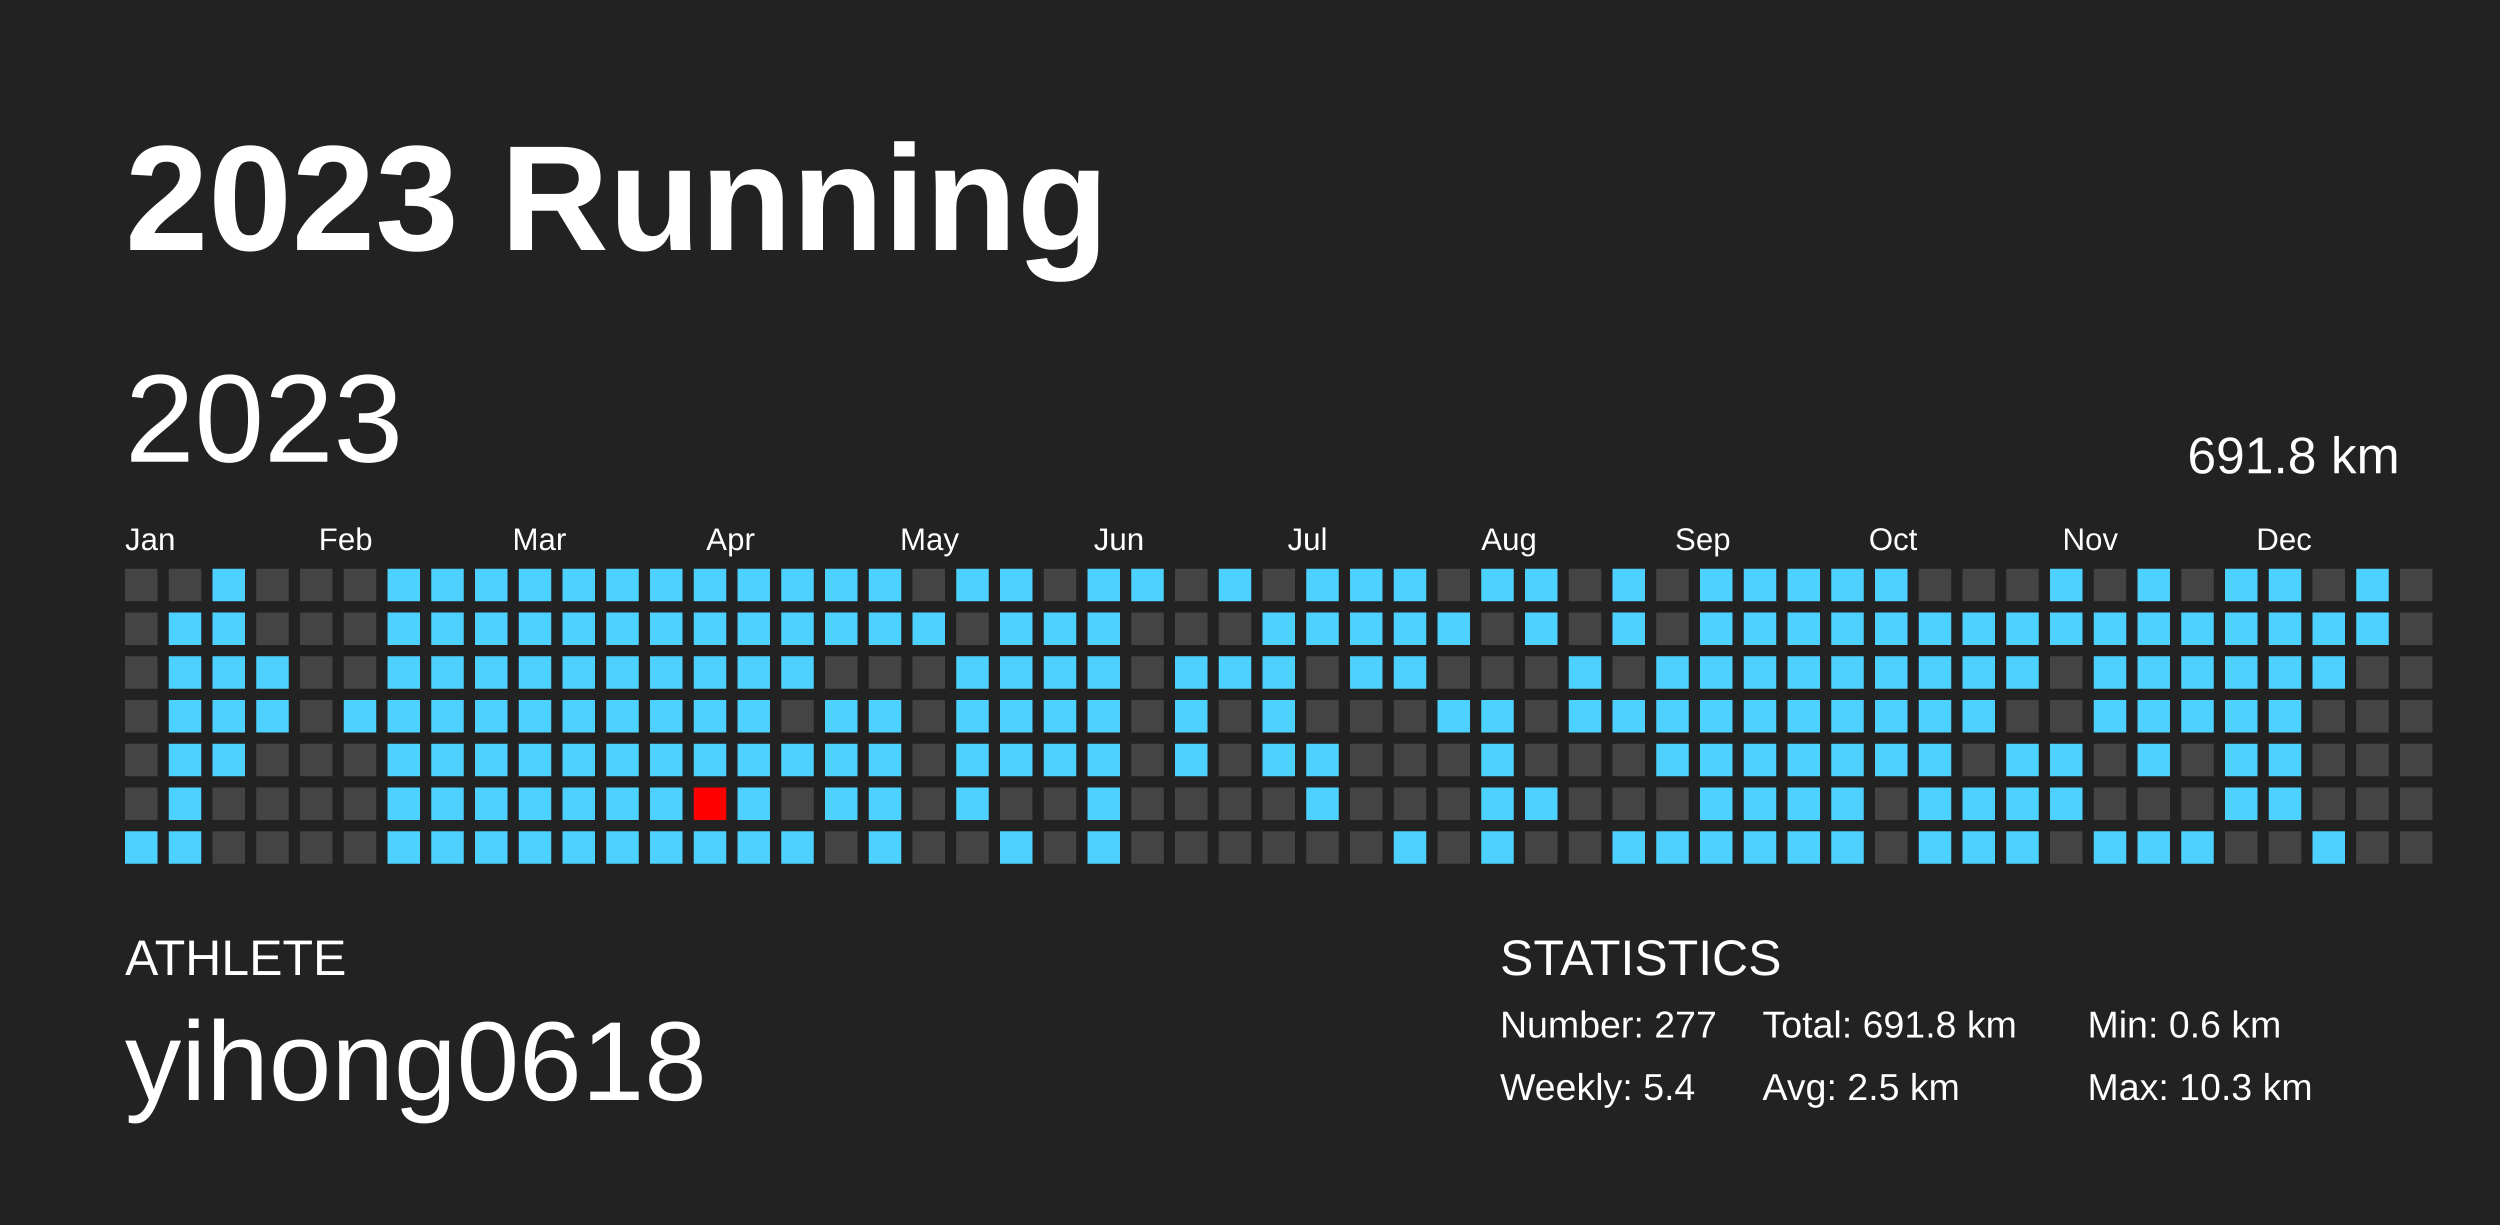
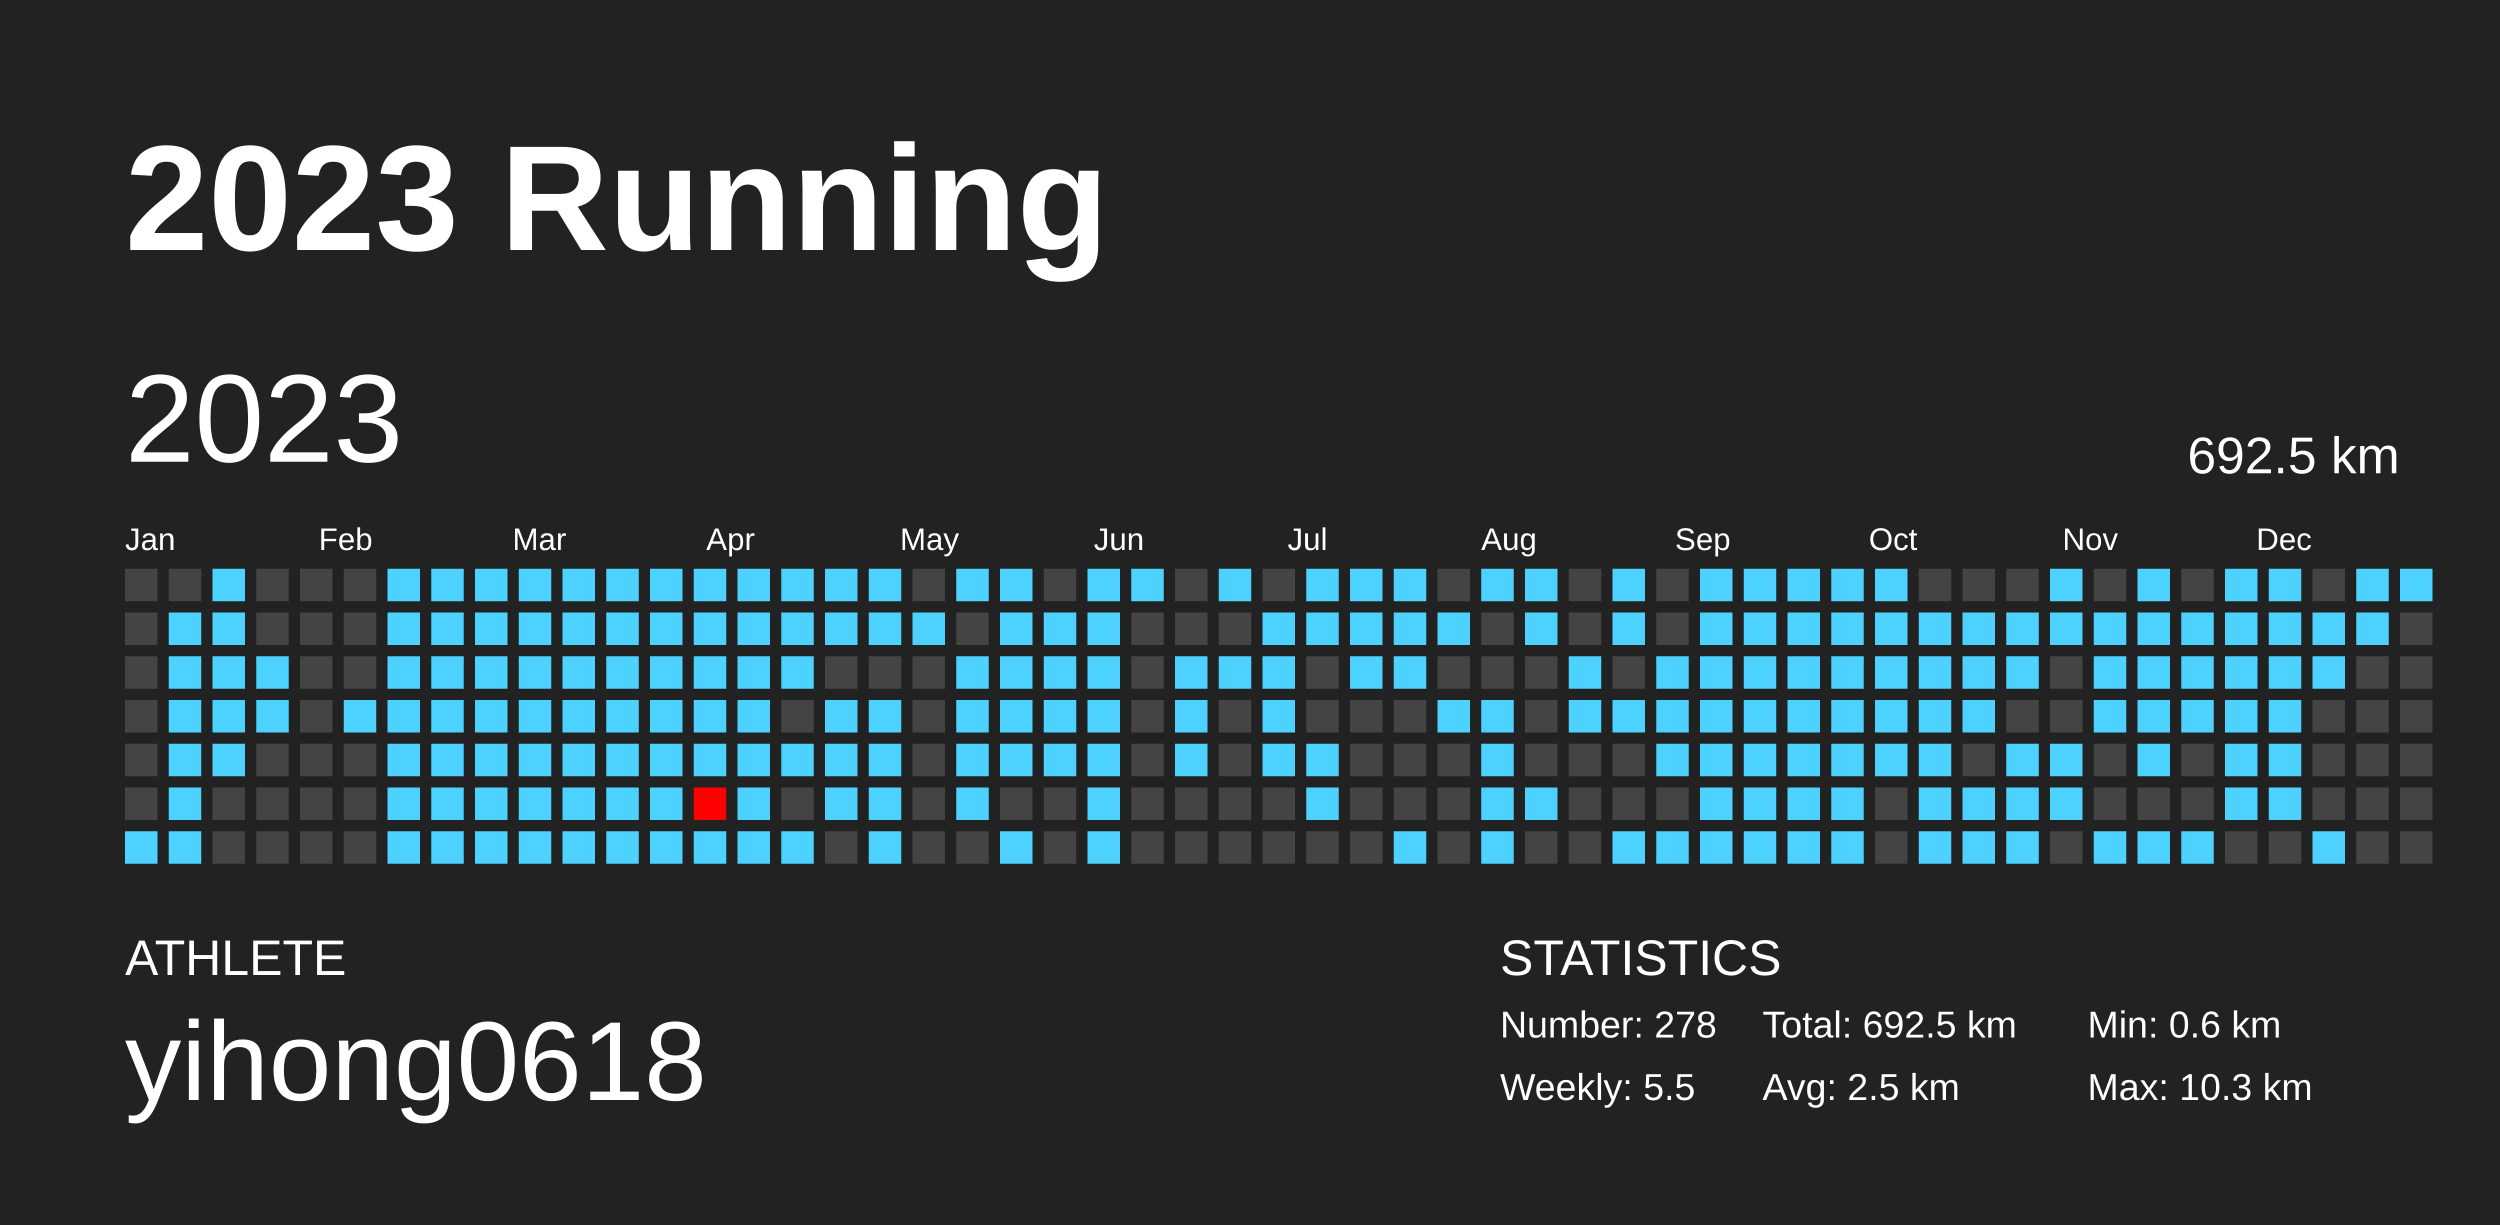
<svg xmlns="http://www.w3.org/2000/svg" baseProfile="full" height="98mm" version="1.1" viewBox="0,0,200,98" width="200mm">
  <defs />
  <rect fill="#222222" height="98" width="200" x="0" y="0" />
  <text fill="#FFFFFF" style="font-size:12px; font-family:Arial; font-weight:bold;" x="10" y="20">2023 Running</text>
  <text fill="#FFFFFF" style="font-size:4px; font-family:Arial" x="10" y="78">ATHLETE</text>
  <text fill="#FFFFFF" style="font-size:9px; font-family:Arial" x="10" y="88">yihong0618</text>
  <text fill="#FFFFFF" style="font-size:4px; font-family:Arial" x="120" y="78">STATISTICS</text>
-   <text fill="#FFFFFF" style="font-size:3px; font-family:Arial" x="120" y="83">Number: 277</text>
-   <text fill="#FFFFFF" style="font-size:3px; font-family:Arial" x="120" y="88">Weekly: 5.4</text>
-   <text fill="#FFFFFF" style="font-size:3px; font-family:Arial" x="141" y="83">Total: 691.8 km</text>
+   <text fill="#FFFFFF" style="font-size:3px; font-family:Arial" x="120" y="83">Number: 278</text>
+   <text fill="#FFFFFF" style="font-size:3px; font-family:Arial" x="120" y="88">Weekly: 5.5</text>
+   <text fill="#FFFFFF" style="font-size:3px; font-family:Arial" x="141" y="83">Total: 692.5 km</text>
  <text fill="#FFFFFF" style="font-size:3px; font-family:Arial" x="141" y="88">Avg: 2.5 km</text>
  <text fill="#FFFFFF" style="font-size:3px; font-family:Arial" x="167" y="83">Min: 0.6 km</text>
  <text fill="#FFFFFF" style="font-size:3px; font-family:Arial" x="167" y="88">Max: 10.3 km</text>
  <text dominant-baseline="hanging" fill="#FFFFFF" style="font-size:10.0px; font-family:Arial;" x="10" y="30">2023</text>
-   <text dominant-baseline="hanging" fill="#FFFFFF" style="font-size:4.125px; font-family:Arial;" x="175" y="35">691.8 km</text>
+   <text dominant-baseline="hanging" fill="#FFFFFF" style="font-size:4.125px; font-family:Arial;" x="175" y="35">692.5 km</text>
  <text fill="#FFFFFF" style="font-size:2.5px; font-family:Arial" x="10.0" y="44">Jan</text>
  <text fill="#FFFFFF" style="font-size:2.5px; font-family:Arial" x="25.5" y="44">Feb</text>
  <text fill="#FFFFFF" style="font-size:2.5px; font-family:Arial" x="41.0" y="44">Mar</text>
  <text fill="#FFFFFF" style="font-size:2.5px; font-family:Arial" x="56.5" y="44">Apr</text>
  <text fill="#FFFFFF" style="font-size:2.5px; font-family:Arial" x="72.0" y="44">May</text>
  <text fill="#FFFFFF" style="font-size:2.5px; font-family:Arial" x="87.5" y="44">Jun</text>
  <text fill="#FFFFFF" style="font-size:2.5px; font-family:Arial" x="103.0" y="44">Jul</text>
  <text fill="#FFFFFF" style="font-size:2.5px; font-family:Arial" x="118.5" y="44">Aug</text>
  <text fill="#FFFFFF" style="font-size:2.5px; font-family:Arial" x="134.0" y="44">Sep</text>
  <text fill="#FFFFFF" style="font-size:2.5px; font-family:Arial" x="149.5" y="44">Oct</text>
  <text fill="#FFFFFF" style="font-size:2.5px; font-family:Arial" x="165.0" y="44">Nov</text>
  <text fill="#FFFFFF" style="font-size:2.5px; font-family:Arial" x="180.5" y="44">Dec</text>
  <rect fill="#444444" height="2.6" width="2.6" x="10.0" y="45.5" />
  <rect fill="#444444" height="2.6" width="2.6" x="10.0" y="49.0" />
  <rect fill="#444444" height="2.6" width="2.6" x="10.0" y="52.5" />
  <rect fill="#444444" height="2.6" width="2.6" x="10.0" y="56.0" />
  <rect fill="#444444" height="2.6" width="2.6" x="10.0" y="59.5" />
  <rect fill="#444444" height="2.6" width="2.6" x="10.0" y="63.0" />
  <rect fill="#4dd2ff" height="2.6" width="2.6" x="10.0" y="66.5" />
  <rect fill="#444444" height="2.6" width="2.6" x="13.5" y="45.5" />
  <rect fill="#4dd2ff" height="2.6" width="2.6" x="13.5" y="49.0" />
  <rect fill="#4dd2ff" height="2.6" width="2.6" x="13.5" y="52.5" />
  <rect fill="#4dd2ff" height="2.6" width="2.6" x="13.5" y="56.0" />
  <rect fill="#4dd2ff" height="2.6" width="2.6" x="13.5" y="59.5" />
  <rect fill="#4dd2ff" height="2.6" width="2.6" x="13.5" y="63.0" />
  <rect fill="#4dd2ff" height="2.6" width="2.6" x="13.5" y="66.5" />
  <rect fill="#4dd2ff" height="2.6" width="2.6" x="17.0" y="45.5" />
  <rect fill="#4dd2ff" height="2.6" width="2.6" x="17.0" y="49.0" />
  <rect fill="#4dd2ff" height="2.6" width="2.6" x="17.0" y="52.5" />
  <rect fill="#4dd2ff" height="2.6" width="2.6" x="17.0" y="56.0" />
  <rect fill="#4dd2ff" height="2.6" width="2.6" x="17.0" y="59.5" />
  <rect fill="#444444" height="2.6" width="2.6" x="17.0" y="63.0" />
  <rect fill="#444444" height="2.6" width="2.6" x="17.0" y="66.5" />
  <rect fill="#444444" height="2.6" width="2.6" x="20.5" y="45.5" />
  <rect fill="#444444" height="2.6" width="2.6" x="20.5" y="49.0" />
  <rect fill="#4dd2ff" height="2.6" width="2.6" x="20.5" y="52.5" />
  <rect fill="#4dd2ff" height="2.6" width="2.6" x="20.5" y="56.0" />
  <rect fill="#444444" height="2.6" width="2.6" x="20.5" y="59.5" />
  <rect fill="#444444" height="2.6" width="2.6" x="20.5" y="63.0" />
  <rect fill="#444444" height="2.6" width="2.6" x="20.5" y="66.5" />
  <rect fill="#444444" height="2.6" width="2.6" x="24.0" y="45.5" />
  <rect fill="#444444" height="2.6" width="2.6" x="24.0" y="49.0" />
  <rect fill="#444444" height="2.6" width="2.6" x="24.0" y="52.5" />
  <rect fill="#444444" height="2.6" width="2.6" x="24.0" y="56.0" />
  <rect fill="#444444" height="2.6" width="2.6" x="24.0" y="59.5" />
  <rect fill="#444444" height="2.6" width="2.6" x="24.0" y="63.0" />
  <rect fill="#444444" height="2.6" width="2.6" x="24.0" y="66.5" />
  <rect fill="#444444" height="2.6" width="2.6" x="27.5" y="45.5" />
  <rect fill="#444444" height="2.6" width="2.6" x="27.5" y="49.0" />
  <rect fill="#444444" height="2.6" width="2.6" x="27.5" y="52.5" />
  <rect fill="#4dd2ff" height="2.6" width="2.6" x="27.5" y="56.0" />
  <rect fill="#444444" height="2.6" width="2.6" x="27.5" y="59.5" />
  <rect fill="#444444" height="2.6" width="2.6" x="27.5" y="63.0" />
  <rect fill="#444444" height="2.6" width="2.6" x="27.5" y="66.5" />
  <rect fill="#4dd2ff" height="2.6" width="2.6" x="31.0" y="45.5" />
  <rect fill="#4dd2ff" height="2.6" width="2.6" x="31.0" y="49.0" />
  <rect fill="#4dd2ff" height="2.6" width="2.6" x="31.0" y="52.5" />
  <rect fill="#4dd2ff" height="2.6" width="2.6" x="31.0" y="56.0" />
  <rect fill="#4dd2ff" height="2.6" width="2.6" x="31.0" y="59.5" />
  <rect fill="#4dd2ff" height="2.6" width="2.6" x="31.0" y="63.0" />
  <rect fill="#4dd2ff" height="2.6" width="2.6" x="31.0" y="66.5" />
  <rect fill="#4dd2ff" height="2.6" width="2.6" x="34.5" y="45.5" />
  <rect fill="#4dd2ff" height="2.6" width="2.6" x="34.5" y="49.0" />
  <rect fill="#4dd2ff" height="2.6" width="2.6" x="34.5" y="52.5" />
  <rect fill="#4dd2ff" height="2.6" width="2.6" x="34.5" y="56.0" />
  <rect fill="#4dd2ff" height="2.6" width="2.6" x="34.5" y="59.5" />
  <rect fill="#4dd2ff" height="2.6" width="2.6" x="34.5" y="63.0" />
  <rect fill="#4dd2ff" height="2.6" width="2.6" x="34.5" y="66.5" />
  <rect fill="#4dd2ff" height="2.6" width="2.6" x="38.0" y="45.5" />
  <rect fill="#4dd2ff" height="2.6" width="2.6" x="38.0" y="49.0" />
  <rect fill="#4dd2ff" height="2.6" width="2.6" x="38.0" y="52.5" />
  <rect fill="#4dd2ff" height="2.6" width="2.6" x="38.0" y="56.0" />
  <rect fill="#4dd2ff" height="2.6" width="2.6" x="38.0" y="59.5" />
  <rect fill="#4dd2ff" height="2.6" width="2.6" x="38.0" y="63.0" />
  <rect fill="#4dd2ff" height="2.6" width="2.6" x="38.0" y="66.5" />
  <rect fill="#4dd2ff" height="2.6" width="2.6" x="41.5" y="45.5" />
  <rect fill="#4dd2ff" height="2.6" width="2.6" x="41.5" y="49.0" />
  <rect fill="#4dd2ff" height="2.6" width="2.6" x="41.5" y="52.5" />
  <rect fill="#4dd2ff" height="2.6" width="2.6" x="41.5" y="56.0" />
  <rect fill="#4dd2ff" height="2.6" width="2.6" x="41.5" y="59.5" />
  <rect fill="#4dd2ff" height="2.6" width="2.6" x="41.5" y="63.0" />
  <rect fill="#4dd2ff" height="2.6" width="2.6" x="41.5" y="66.5" />
  <rect fill="#4dd2ff" height="2.6" width="2.6" x="45.0" y="45.5" />
  <rect fill="#4dd2ff" height="2.6" width="2.6" x="45.0" y="49.0" />
  <rect fill="#4dd2ff" height="2.6" width="2.6" x="45.0" y="52.5" />
  <rect fill="#4dd2ff" height="2.6" width="2.6" x="45.0" y="56.0" />
  <rect fill="#4dd2ff" height="2.6" width="2.6" x="45.0" y="59.5" />
  <rect fill="#4dd2ff" height="2.6" width="2.6" x="45.0" y="63.0" />
  <rect fill="#4dd2ff" height="2.6" width="2.6" x="45.0" y="66.5" />
  <rect fill="#4dd2ff" height="2.6" width="2.6" x="48.5" y="45.5" />
  <rect fill="#4dd2ff" height="2.6" width="2.6" x="48.5" y="49.0" />
  <rect fill="#4dd2ff" height="2.6" width="2.6" x="48.5" y="52.5" />
  <rect fill="#4dd2ff" height="2.6" width="2.6" x="48.5" y="56.0" />
  <rect fill="#4dd2ff" height="2.6" width="2.6" x="48.5" y="59.5" />
  <rect fill="#4dd2ff" height="2.6" width="2.6" x="48.5" y="63.0" />
  <rect fill="#4dd2ff" height="2.6" width="2.6" x="48.5" y="66.5" />
  <rect fill="#4dd2ff" height="2.6" width="2.6" x="52.0" y="45.5" />
  <rect fill="#4dd2ff" height="2.6" width="2.6" x="52.0" y="49.0" />
  <rect fill="#4dd2ff" height="2.6" width="2.6" x="52.0" y="52.5" />
  <rect fill="#4dd2ff" height="2.6" width="2.6" x="52.0" y="56.0" />
  <rect fill="#4dd2ff" height="2.6" width="2.6" x="52.0" y="59.5" />
  <rect fill="#4dd2ff" height="2.6" width="2.6" x="52.0" y="63.0" />
  <rect fill="#4dd2ff" height="2.6" width="2.6" x="52.0" y="66.5" />
  <rect fill="#4dd2ff" height="2.6" width="2.6" x="55.5" y="45.5" />
  <rect fill="#4dd2ff" height="2.6" width="2.6" x="55.5" y="49.0" />
  <rect fill="#4dd2ff" height="2.6" width="2.6" x="55.5" y="52.5" />
  <rect fill="#4dd2ff" height="2.6" width="2.6" x="55.5" y="56.0" />
  <rect fill="#4dd2ff" height="2.6" width="2.6" x="55.5" y="59.5" />
  <rect fill="#ff0000" height="2.6" width="2.6" x="55.5" y="63.0" />
  <rect fill="#4dd2ff" height="2.6" width="2.6" x="55.5" y="66.5" />
  <rect fill="#4dd2ff" height="2.6" width="2.6" x="59.0" y="45.5" />
  <rect fill="#4dd2ff" height="2.6" width="2.6" x="59.0" y="49.0" />
  <rect fill="#4dd2ff" height="2.6" width="2.6" x="59.0" y="52.5" />
  <rect fill="#4dd2ff" height="2.6" width="2.6" x="59.0" y="56.0" />
  <rect fill="#4dd2ff" height="2.6" width="2.6" x="59.0" y="59.5" />
  <rect fill="#4dd2ff" height="2.6" width="2.6" x="59.0" y="63.0" />
  <rect fill="#4dd2ff" height="2.6" width="2.6" x="59.0" y="66.5" />
  <rect fill="#4dd2ff" height="2.6" width="2.6" x="62.5" y="45.5" />
  <rect fill="#4dd2ff" height="2.6" width="2.6" x="62.5" y="49.0" />
  <rect fill="#4dd2ff" height="2.6" width="2.6" x="62.5" y="52.5" />
  <rect fill="#444444" height="2.6" width="2.6" x="62.5" y="56.0" />
  <rect fill="#4dd2ff" height="2.6" width="2.6" x="62.5" y="59.5" />
  <rect fill="#444444" height="2.6" width="2.6" x="62.5" y="63.0" />
  <rect fill="#4dd2ff" height="2.6" width="2.6" x="62.5" y="66.5" />
  <rect fill="#4dd2ff" height="2.6" width="2.6" x="66.0" y="45.5" />
  <rect fill="#4dd2ff" height="2.6" width="2.6" x="66.0" y="49.0" />
  <rect fill="#444444" height="2.6" width="2.6" x="66.0" y="52.5" />
  <rect fill="#4dd2ff" height="2.6" width="2.6" x="66.0" y="56.0" />
  <rect fill="#4dd2ff" height="2.6" width="2.6" x="66.0" y="59.5" />
  <rect fill="#4dd2ff" height="2.6" width="2.6" x="66.0" y="63.0" />
  <rect fill="#444444" height="2.6" width="2.6" x="66.0" y="66.5" />
  <rect fill="#4dd2ff" height="2.6" width="2.6" x="69.5" y="45.5" />
  <rect fill="#4dd2ff" height="2.6" width="2.6" x="69.5" y="49.0" />
  <rect fill="#444444" height="2.6" width="2.6" x="69.5" y="52.5" />
  <rect fill="#4dd2ff" height="2.6" width="2.6" x="69.5" y="56.0" />
  <rect fill="#4dd2ff" height="2.6" width="2.6" x="69.5" y="59.5" />
  <rect fill="#4dd2ff" height="2.6" width="2.6" x="69.5" y="63.0" />
  <rect fill="#4dd2ff" height="2.6" width="2.6" x="69.5" y="66.5" />
  <rect fill="#444444" height="2.6" width="2.6" x="73.0" y="45.5" />
  <rect fill="#4dd2ff" height="2.6" width="2.6" x="73.0" y="49.0" />
  <rect fill="#444444" height="2.6" width="2.6" x="73.0" y="52.5" />
  <rect fill="#444444" height="2.6" width="2.6" x="73.0" y="56.0" />
  <rect fill="#444444" height="2.6" width="2.6" x="73.0" y="59.5" />
  <rect fill="#444444" height="2.6" width="2.6" x="73.0" y="63.0" />
  <rect fill="#444444" height="2.6" width="2.6" x="73.0" y="66.5" />
  <rect fill="#4dd2ff" height="2.6" width="2.6" x="76.5" y="45.5" />
  <rect fill="#444444" height="2.6" width="2.6" x="76.5" y="49.0" />
  <rect fill="#4dd2ff" height="2.6" width="2.6" x="76.5" y="52.5" />
  <rect fill="#4dd2ff" height="2.6" width="2.6" x="76.5" y="56.0" />
  <rect fill="#4dd2ff" height="2.6" width="2.6" x="76.5" y="59.5" />
  <rect fill="#4dd2ff" height="2.6" width="2.6" x="76.5" y="63.0" />
  <rect fill="#444444" height="2.6" width="2.6" x="76.5" y="66.5" />
  <rect fill="#4dd2ff" height="2.6" width="2.6" x="80.0" y="45.5" />
  <rect fill="#4dd2ff" height="2.6" width="2.6" x="80.0" y="49.0" />
  <rect fill="#4dd2ff" height="2.6" width="2.6" x="80.0" y="52.5" />
  <rect fill="#4dd2ff" height="2.6" width="2.6" x="80.0" y="56.0" />
  <rect fill="#4dd2ff" height="2.6" width="2.6" x="80.0" y="59.5" />
  <rect fill="#444444" height="2.6" width="2.6" x="80.0" y="63.0" />
  <rect fill="#4dd2ff" height="2.6" width="2.6" x="80.0" y="66.5" />
  <rect fill="#444444" height="2.6" width="2.6" x="83.5" y="45.5" />
  <rect fill="#4dd2ff" height="2.6" width="2.6" x="83.5" y="49.0" />
  <rect fill="#4dd2ff" height="2.6" width="2.6" x="83.5" y="52.5" />
  <rect fill="#4dd2ff" height="2.6" width="2.6" x="83.5" y="56.0" />
  <rect fill="#4dd2ff" height="2.6" width="2.6" x="83.5" y="59.5" />
  <rect fill="#444444" height="2.6" width="2.6" x="83.5" y="63.0" />
  <rect fill="#444444" height="2.6" width="2.6" x="83.5" y="66.5" />
  <rect fill="#4dd2ff" height="2.6" width="2.6" x="87.0" y="45.5" />
  <rect fill="#4dd2ff" height="2.6" width="2.6" x="87.0" y="49.0" />
  <rect fill="#4dd2ff" height="2.6" width="2.6" x="87.0" y="52.5" />
  <rect fill="#4dd2ff" height="2.6" width="2.6" x="87.0" y="56.0" />
  <rect fill="#4dd2ff" height="2.6" width="2.6" x="87.0" y="59.5" />
  <rect fill="#4dd2ff" height="2.6" width="2.6" x="87.0" y="63.0" />
  <rect fill="#4dd2ff" height="2.6" width="2.6" x="87.0" y="66.5" />
  <rect fill="#4dd2ff" height="2.6" width="2.6" x="90.5" y="45.5" />
  <rect fill="#444444" height="2.6" width="2.6" x="90.5" y="49.0" />
  <rect fill="#444444" height="2.6" width="2.6" x="90.5" y="52.5" />
  <rect fill="#444444" height="2.6" width="2.6" x="90.5" y="56.0" />
  <rect fill="#444444" height="2.6" width="2.6" x="90.5" y="59.5" />
  <rect fill="#444444" height="2.6" width="2.6" x="90.5" y="63.0" />
  <rect fill="#444444" height="2.6" width="2.6" x="90.5" y="66.5" />
  <rect fill="#444444" height="2.6" width="2.6" x="94.0" y="45.5" />
  <rect fill="#444444" height="2.6" width="2.6" x="94.0" y="49.0" />
  <rect fill="#4dd2ff" height="2.6" width="2.6" x="94.0" y="52.5" />
  <rect fill="#4dd2ff" height="2.6" width="2.6" x="94.0" y="56.0" />
  <rect fill="#4dd2ff" height="2.6" width="2.6" x="94.0" y="59.5" />
  <rect fill="#444444" height="2.6" width="2.6" x="94.0" y="63.0" />
  <rect fill="#444444" height="2.6" width="2.6" x="94.0" y="66.5" />
  <rect fill="#4dd2ff" height="2.6" width="2.6" x="97.5" y="45.5" />
  <rect fill="#444444" height="2.6" width="2.6" x="97.5" y="49.0" />
  <rect fill="#4dd2ff" height="2.6" width="2.6" x="97.5" y="52.5" />
  <rect fill="#444444" height="2.6" width="2.6" x="97.5" y="56.0" />
  <rect fill="#444444" height="2.6" width="2.6" x="97.5" y="59.5" />
  <rect fill="#444444" height="2.6" width="2.6" x="97.5" y="63.0" />
  <rect fill="#444444" height="2.6" width="2.6" x="97.5" y="66.5" />
  <rect fill="#444444" height="2.6" width="2.6" x="101.0" y="45.5" />
  <rect fill="#4dd2ff" height="2.6" width="2.6" x="101.0" y="49.0" />
  <rect fill="#4dd2ff" height="2.6" width="2.6" x="101.0" y="52.5" />
  <rect fill="#4dd2ff" height="2.6" width="2.6" x="101.0" y="56.0" />
  <rect fill="#4dd2ff" height="2.6" width="2.6" x="101.0" y="59.5" />
  <rect fill="#444444" height="2.6" width="2.6" x="101.0" y="63.0" />
  <rect fill="#444444" height="2.6" width="2.6" x="101.0" y="66.5" />
  <rect fill="#4dd2ff" height="2.6" width="2.6" x="104.5" y="45.5" />
  <rect fill="#4dd2ff" height="2.6" width="2.6" x="104.5" y="49.0" />
  <rect fill="#444444" height="2.6" width="2.6" x="104.5" y="52.5" />
  <rect fill="#444444" height="2.6" width="2.6" x="104.5" y="56.0" />
  <rect fill="#4dd2ff" height="2.6" width="2.6" x="104.5" y="59.5" />
  <rect fill="#4dd2ff" height="2.6" width="2.6" x="104.5" y="63.0" />
  <rect fill="#444444" height="2.6" width="2.6" x="104.5" y="66.5" />
  <rect fill="#4dd2ff" height="2.6" width="2.6" x="108.0" y="45.5" />
  <rect fill="#4dd2ff" height="2.6" width="2.6" x="108.0" y="49.0" />
  <rect fill="#4dd2ff" height="2.6" width="2.6" x="108.0" y="52.5" />
  <rect fill="#444444" height="2.6" width="2.6" x="108.0" y="56.0" />
  <rect fill="#444444" height="2.6" width="2.6" x="108.0" y="59.5" />
  <rect fill="#444444" height="2.6" width="2.6" x="108.0" y="63.0" />
  <rect fill="#444444" height="2.6" width="2.6" x="108.0" y="66.5" />
  <rect fill="#4dd2ff" height="2.6" width="2.6" x="111.5" y="45.5" />
  <rect fill="#4dd2ff" height="2.6" width="2.6" x="111.5" y="49.0" />
  <rect fill="#4dd2ff" height="2.6" width="2.6" x="111.5" y="52.5" />
  <rect fill="#444444" height="2.6" width="2.6" x="111.5" y="56.0" />
  <rect fill="#444444" height="2.6" width="2.6" x="111.5" y="59.5" />
  <rect fill="#444444" height="2.6" width="2.6" x="111.5" y="63.0" />
  <rect fill="#4dd2ff" height="2.6" width="2.6" x="111.5" y="66.5" />
  <rect fill="#444444" height="2.6" width="2.6" x="115.0" y="45.5" />
  <rect fill="#4dd2ff" height="2.6" width="2.6" x="115.0" y="49.0" />
  <rect fill="#444444" height="2.6" width="2.6" x="115.0" y="52.5" />
  <rect fill="#4dd2ff" height="2.6" width="2.6" x="115.0" y="56.0" />
  <rect fill="#444444" height="2.6" width="2.6" x="115.0" y="59.5" />
  <rect fill="#444444" height="2.6" width="2.6" x="115.0" y="63.0" />
  <rect fill="#444444" height="2.6" width="2.6" x="115.0" y="66.5" />
  <rect fill="#4dd2ff" height="2.6" width="2.6" x="118.5" y="45.5" />
  <rect fill="#444444" height="2.6" width="2.6" x="118.5" y="49.0" />
  <rect fill="#444444" height="2.6" width="2.6" x="118.5" y="52.5" />
  <rect fill="#4dd2ff" height="2.6" width="2.6" x="118.5" y="56.0" />
  <rect fill="#4dd2ff" height="2.6" width="2.6" x="118.5" y="59.5" />
  <rect fill="#4dd2ff" height="2.6" width="2.6" x="118.5" y="63.0" />
  <rect fill="#4dd2ff" height="2.6" width="2.6" x="118.5" y="66.5" />
  <rect fill="#4dd2ff" height="2.6" width="2.6" x="122.0" y="45.5" />
  <rect fill="#4dd2ff" height="2.6" width="2.6" x="122.0" y="49.0" />
  <rect fill="#444444" height="2.6" width="2.6" x="122.0" y="52.5" />
  <rect fill="#444444" height="2.6" width="2.6" x="122.0" y="56.0" />
  <rect fill="#444444" height="2.6" width="2.6" x="122.0" y="59.5" />
  <rect fill="#4dd2ff" height="2.6" width="2.6" x="122.0" y="63.0" />
  <rect fill="#444444" height="2.6" width="2.6" x="122.0" y="66.5" />
  <rect fill="#444444" height="2.6" width="2.6" x="125.5" y="45.5" />
  <rect fill="#444444" height="2.6" width="2.6" x="125.5" y="49.0" />
  <rect fill="#4dd2ff" height="2.6" width="2.6" x="125.5" y="52.5" />
  <rect fill="#4dd2ff" height="2.6" width="2.6" x="125.5" y="56.0" />
  <rect fill="#444444" height="2.6" width="2.6" x="125.5" y="59.5" />
  <rect fill="#444444" height="2.6" width="2.6" x="125.5" y="63.0" />
  <rect fill="#444444" height="2.6" width="2.6" x="125.5" y="66.5" />
  <rect fill="#4dd2ff" height="2.6" width="2.6" x="129.0" y="45.5" />
  <rect fill="#4dd2ff" height="2.6" width="2.6" x="129.0" y="49.0" />
  <rect fill="#444444" height="2.6" width="2.6" x="129.0" y="52.5" />
  <rect fill="#4dd2ff" height="2.6" width="2.6" x="129.0" y="56.0" />
  <rect fill="#444444" height="2.6" width="2.6" x="129.0" y="59.5" />
  <rect fill="#444444" height="2.6" width="2.6" x="129.0" y="63.0" />
  <rect fill="#4dd2ff" height="2.6" width="2.6" x="129.0" y="66.5" />
  <rect fill="#444444" height="2.6" width="2.6" x="132.5" y="45.5" />
  <rect fill="#444444" height="2.6" width="2.6" x="132.5" y="49.0" />
  <rect fill="#4dd2ff" height="2.6" width="2.6" x="132.5" y="52.5" />
  <rect fill="#4dd2ff" height="2.6" width="2.6" x="132.5" y="56.0" />
  <rect fill="#4dd2ff" height="2.6" width="2.6" x="132.5" y="59.5" />
  <rect fill="#444444" height="2.6" width="2.6" x="132.5" y="63.0" />
  <rect fill="#4dd2ff" height="2.6" width="2.6" x="132.5" y="66.5" />
  <rect fill="#4dd2ff" height="2.6" width="2.6" x="136.0" y="45.5" />
  <rect fill="#4dd2ff" height="2.6" width="2.6" x="136.0" y="49.0" />
  <rect fill="#4dd2ff" height="2.6" width="2.6" x="136.0" y="52.5" />
  <rect fill="#4dd2ff" height="2.6" width="2.6" x="136.0" y="56.0" />
  <rect fill="#4dd2ff" height="2.6" width="2.6" x="136.0" y="59.5" />
  <rect fill="#4dd2ff" height="2.6" width="2.6" x="136.0" y="63.0" />
  <rect fill="#4dd2ff" height="2.6" width="2.6" x="136.0" y="66.5" />
  <rect fill="#4dd2ff" height="2.6" width="2.6" x="139.5" y="45.5" />
  <rect fill="#4dd2ff" height="2.6" width="2.6" x="139.5" y="49.0" />
  <rect fill="#4dd2ff" height="2.6" width="2.6" x="139.5" y="52.5" />
  <rect fill="#4dd2ff" height="2.6" width="2.6" x="139.5" y="56.0" />
  <rect fill="#4dd2ff" height="2.6" width="2.6" x="139.5" y="59.5" />
  <rect fill="#4dd2ff" height="2.6" width="2.6" x="139.5" y="63.0" />
  <rect fill="#4dd2ff" height="2.6" width="2.6" x="139.5" y="66.5" />
  <rect fill="#4dd2ff" height="2.6" width="2.6" x="143.0" y="45.5" />
  <rect fill="#4dd2ff" height="2.6" width="2.6" x="143.0" y="49.0" />
  <rect fill="#4dd2ff" height="2.6" width="2.6" x="143.0" y="52.5" />
  <rect fill="#4dd2ff" height="2.6" width="2.6" x="143.0" y="56.0" />
  <rect fill="#4dd2ff" height="2.6" width="2.6" x="143.0" y="59.5" />
  <rect fill="#4dd2ff" height="2.6" width="2.6" x="143.0" y="63.0" />
  <rect fill="#4dd2ff" height="2.6" width="2.6" x="143.0" y="66.5" />
  <rect fill="#4dd2ff" height="2.6" width="2.6" x="146.5" y="45.5" />
  <rect fill="#4dd2ff" height="2.6" width="2.6" x="146.5" y="49.0" />
  <rect fill="#4dd2ff" height="2.6" width="2.6" x="146.5" y="52.5" />
  <rect fill="#4dd2ff" height="2.6" width="2.6" x="146.5" y="56.0" />
  <rect fill="#4dd2ff" height="2.6" width="2.6" x="146.5" y="59.5" />
  <rect fill="#4dd2ff" height="2.6" width="2.6" x="146.5" y="63.0" />
  <rect fill="#4dd2ff" height="2.6" width="2.6" x="146.5" y="66.5" />
  <rect fill="#4dd2ff" height="2.6" width="2.6" x="150.0" y="45.5" />
  <rect fill="#4dd2ff" height="2.6" width="2.6" x="150.0" y="49.0" />
  <rect fill="#4dd2ff" height="2.6" width="2.6" x="150.0" y="52.5" />
  <rect fill="#4dd2ff" height="2.6" width="2.6" x="150.0" y="56.0" />
  <rect fill="#4dd2ff" height="2.6" width="2.6" x="150.0" y="59.5" />
  <rect fill="#444444" height="2.6" width="2.6" x="150.0" y="63.0" />
  <rect fill="#444444" height="2.6" width="2.6" x="150.0" y="66.5" />
  <rect fill="#444444" height="2.6" width="2.6" x="153.5" y="45.5" />
  <rect fill="#4dd2ff" height="2.6" width="2.6" x="153.5" y="49.0" />
  <rect fill="#4dd2ff" height="2.6" width="2.6" x="153.5" y="52.5" />
  <rect fill="#4dd2ff" height="2.6" width="2.6" x="153.5" y="56.0" />
  <rect fill="#4dd2ff" height="2.6" width="2.6" x="153.5" y="59.5" />
  <rect fill="#4dd2ff" height="2.6" width="2.6" x="153.5" y="63.0" />
  <rect fill="#4dd2ff" height="2.6" width="2.6" x="153.5" y="66.5" />
  <rect fill="#444444" height="2.6" width="2.6" x="157.0" y="45.5" />
  <rect fill="#4dd2ff" height="2.6" width="2.6" x="157.0" y="49.0" />
  <rect fill="#4dd2ff" height="2.6" width="2.6" x="157.0" y="52.5" />
  <rect fill="#4dd2ff" height="2.6" width="2.6" x="157.0" y="56.0" />
  <rect fill="#444444" height="2.6" width="2.6" x="157.0" y="59.5" />
  <rect fill="#4dd2ff" height="2.6" width="2.6" x="157.0" y="63.0" />
  <rect fill="#4dd2ff" height="2.6" width="2.6" x="157.0" y="66.5" />
  <rect fill="#444444" height="2.6" width="2.6" x="160.5" y="45.5" />
  <rect fill="#4dd2ff" height="2.6" width="2.6" x="160.5" y="49.0" />
  <rect fill="#4dd2ff" height="2.6" width="2.6" x="160.5" y="52.5" />
  <rect fill="#444444" height="2.6" width="2.6" x="160.5" y="56.0" />
  <rect fill="#4dd2ff" height="2.6" width="2.6" x="160.5" y="59.5" />
  <rect fill="#4dd2ff" height="2.6" width="2.6" x="160.5" y="63.0" />
  <rect fill="#4dd2ff" height="2.6" width="2.6" x="160.5" y="66.5" />
  <rect fill="#4dd2ff" height="2.6" width="2.6" x="164.0" y="45.5" />
  <rect fill="#4dd2ff" height="2.6" width="2.6" x="164.0" y="49.0" />
  <rect fill="#444444" height="2.6" width="2.6" x="164.0" y="52.5" />
  <rect fill="#444444" height="2.6" width="2.6" x="164.0" y="56.0" />
  <rect fill="#4dd2ff" height="2.6" width="2.6" x="164.0" y="59.5" />
  <rect fill="#4dd2ff" height="2.6" width="2.6" x="164.0" y="63.0" />
  <rect fill="#444444" height="2.6" width="2.6" x="164.0" y="66.5" />
  <rect fill="#444444" height="2.6" width="2.6" x="167.5" y="45.5" />
  <rect fill="#4dd2ff" height="2.6" width="2.6" x="167.5" y="49.0" />
  <rect fill="#4dd2ff" height="2.6" width="2.6" x="167.5" y="52.5" />
  <rect fill="#4dd2ff" height="2.6" width="2.6" x="167.5" y="56.0" />
  <rect fill="#444444" height="2.6" width="2.6" x="167.5" y="59.5" />
  <rect fill="#444444" height="2.6" width="2.6" x="167.5" y="63.0" />
  <rect fill="#4dd2ff" height="2.6" width="2.6" x="167.5" y="66.5" />
  <rect fill="#4dd2ff" height="2.6" width="2.6" x="171.0" y="45.5" />
  <rect fill="#4dd2ff" height="2.6" width="2.6" x="171.0" y="49.0" />
  <rect fill="#4dd2ff" height="2.6" width="2.6" x="171.0" y="52.5" />
  <rect fill="#4dd2ff" height="2.6" width="2.6" x="171.0" y="56.0" />
  <rect fill="#4dd2ff" height="2.6" width="2.6" x="171.0" y="59.5" />
  <rect fill="#444444" height="2.6" width="2.6" x="171.0" y="63.0" />
  <rect fill="#4dd2ff" height="2.6" width="2.6" x="171.0" y="66.5" />
  <rect fill="#444444" height="2.6" width="2.6" x="174.5" y="45.5" />
  <rect fill="#4dd2ff" height="2.6" width="2.6" x="174.5" y="49.0" />
  <rect fill="#4dd2ff" height="2.6" width="2.6" x="174.5" y="52.5" />
  <rect fill="#4dd2ff" height="2.6" width="2.6" x="174.5" y="56.0" />
  <rect fill="#444444" height="2.6" width="2.6" x="174.5" y="59.5" />
  <rect fill="#444444" height="2.6" width="2.6" x="174.5" y="63.0" />
  <rect fill="#4dd2ff" height="2.6" width="2.6" x="174.5" y="66.5" />
  <rect fill="#4dd2ff" height="2.6" width="2.6" x="178.0" y="45.5" />
  <rect fill="#4dd2ff" height="2.6" width="2.6" x="178.0" y="49.0" />
  <rect fill="#4dd2ff" height="2.6" width="2.6" x="178.0" y="52.5" />
  <rect fill="#4dd2ff" height="2.6" width="2.6" x="178.0" y="56.0" />
  <rect fill="#4dd2ff" height="2.6" width="2.6" x="178.0" y="59.5" />
  <rect fill="#4dd2ff" height="2.6" width="2.6" x="178.0" y="63.0" />
  <rect fill="#444444" height="2.6" width="2.6" x="178.0" y="66.5" />
  <rect fill="#4dd2ff" height="2.6" width="2.6" x="181.5" y="45.5" />
  <rect fill="#4dd2ff" height="2.6" width="2.6" x="181.5" y="49.0" />
  <rect fill="#4dd2ff" height="2.6" width="2.6" x="181.5" y="52.5" />
  <rect fill="#4dd2ff" height="2.6" width="2.6" x="181.5" y="56.0" />
  <rect fill="#4dd2ff" height="2.6" width="2.6" x="181.5" y="59.5" />
  <rect fill="#4dd2ff" height="2.6" width="2.6" x="181.5" y="63.0" />
  <rect fill="#444444" height="2.6" width="2.6" x="181.5" y="66.5" />
  <rect fill="#444444" height="2.6" width="2.6" x="185.0" y="45.5" />
  <rect fill="#4dd2ff" height="2.6" width="2.6" x="185.0" y="49.0" />
  <rect fill="#4dd2ff" height="2.6" width="2.6" x="185.0" y="52.5" />
  <rect fill="#444444" height="2.6" width="2.6" x="185.0" y="56.0" />
  <rect fill="#444444" height="2.6" width="2.6" x="185.0" y="59.5" />
  <rect fill="#444444" height="2.6" width="2.6" x="185.0" y="63.0" />
  <rect fill="#4dd2ff" height="2.6" width="2.6" x="185.0" y="66.5" />
  <rect fill="#4dd2ff" height="2.6" width="2.6" x="188.5" y="45.5" />
  <rect fill="#4dd2ff" height="2.6" width="2.6" x="188.5" y="49.0" />
  <rect fill="#444444" height="2.6" width="2.6" x="188.5" y="52.5" />
  <rect fill="#444444" height="2.6" width="2.6" x="188.5" y="56.0" />
  <rect fill="#444444" height="2.6" width="2.6" x="188.5" y="59.5" />
  <rect fill="#444444" height="2.6" width="2.6" x="188.5" y="63.0" />
  <rect fill="#444444" height="2.6" width="2.6" x="188.5" y="66.5" />
-   <rect fill="#444444" height="2.6" width="2.6" x="192.0" y="45.5" />
+   <rect fill="#4dd2ff" height="2.6" width="2.6" x="192.0" y="45.5" />
  <rect fill="#444444" height="2.6" width="2.6" x="192.0" y="49.0" />
  <rect fill="#444444" height="2.6" width="2.6" x="192.0" y="52.5" />
  <rect fill="#444444" height="2.6" width="2.6" x="192.0" y="56.0" />
  <rect fill="#444444" height="2.6" width="2.6" x="192.0" y="59.5" />
  <rect fill="#444444" height="2.6" width="2.6" x="192.0" y="63.0" />
  <rect fill="#444444" height="2.6" width="2.6" x="192.0" y="66.5" />
</svg>
